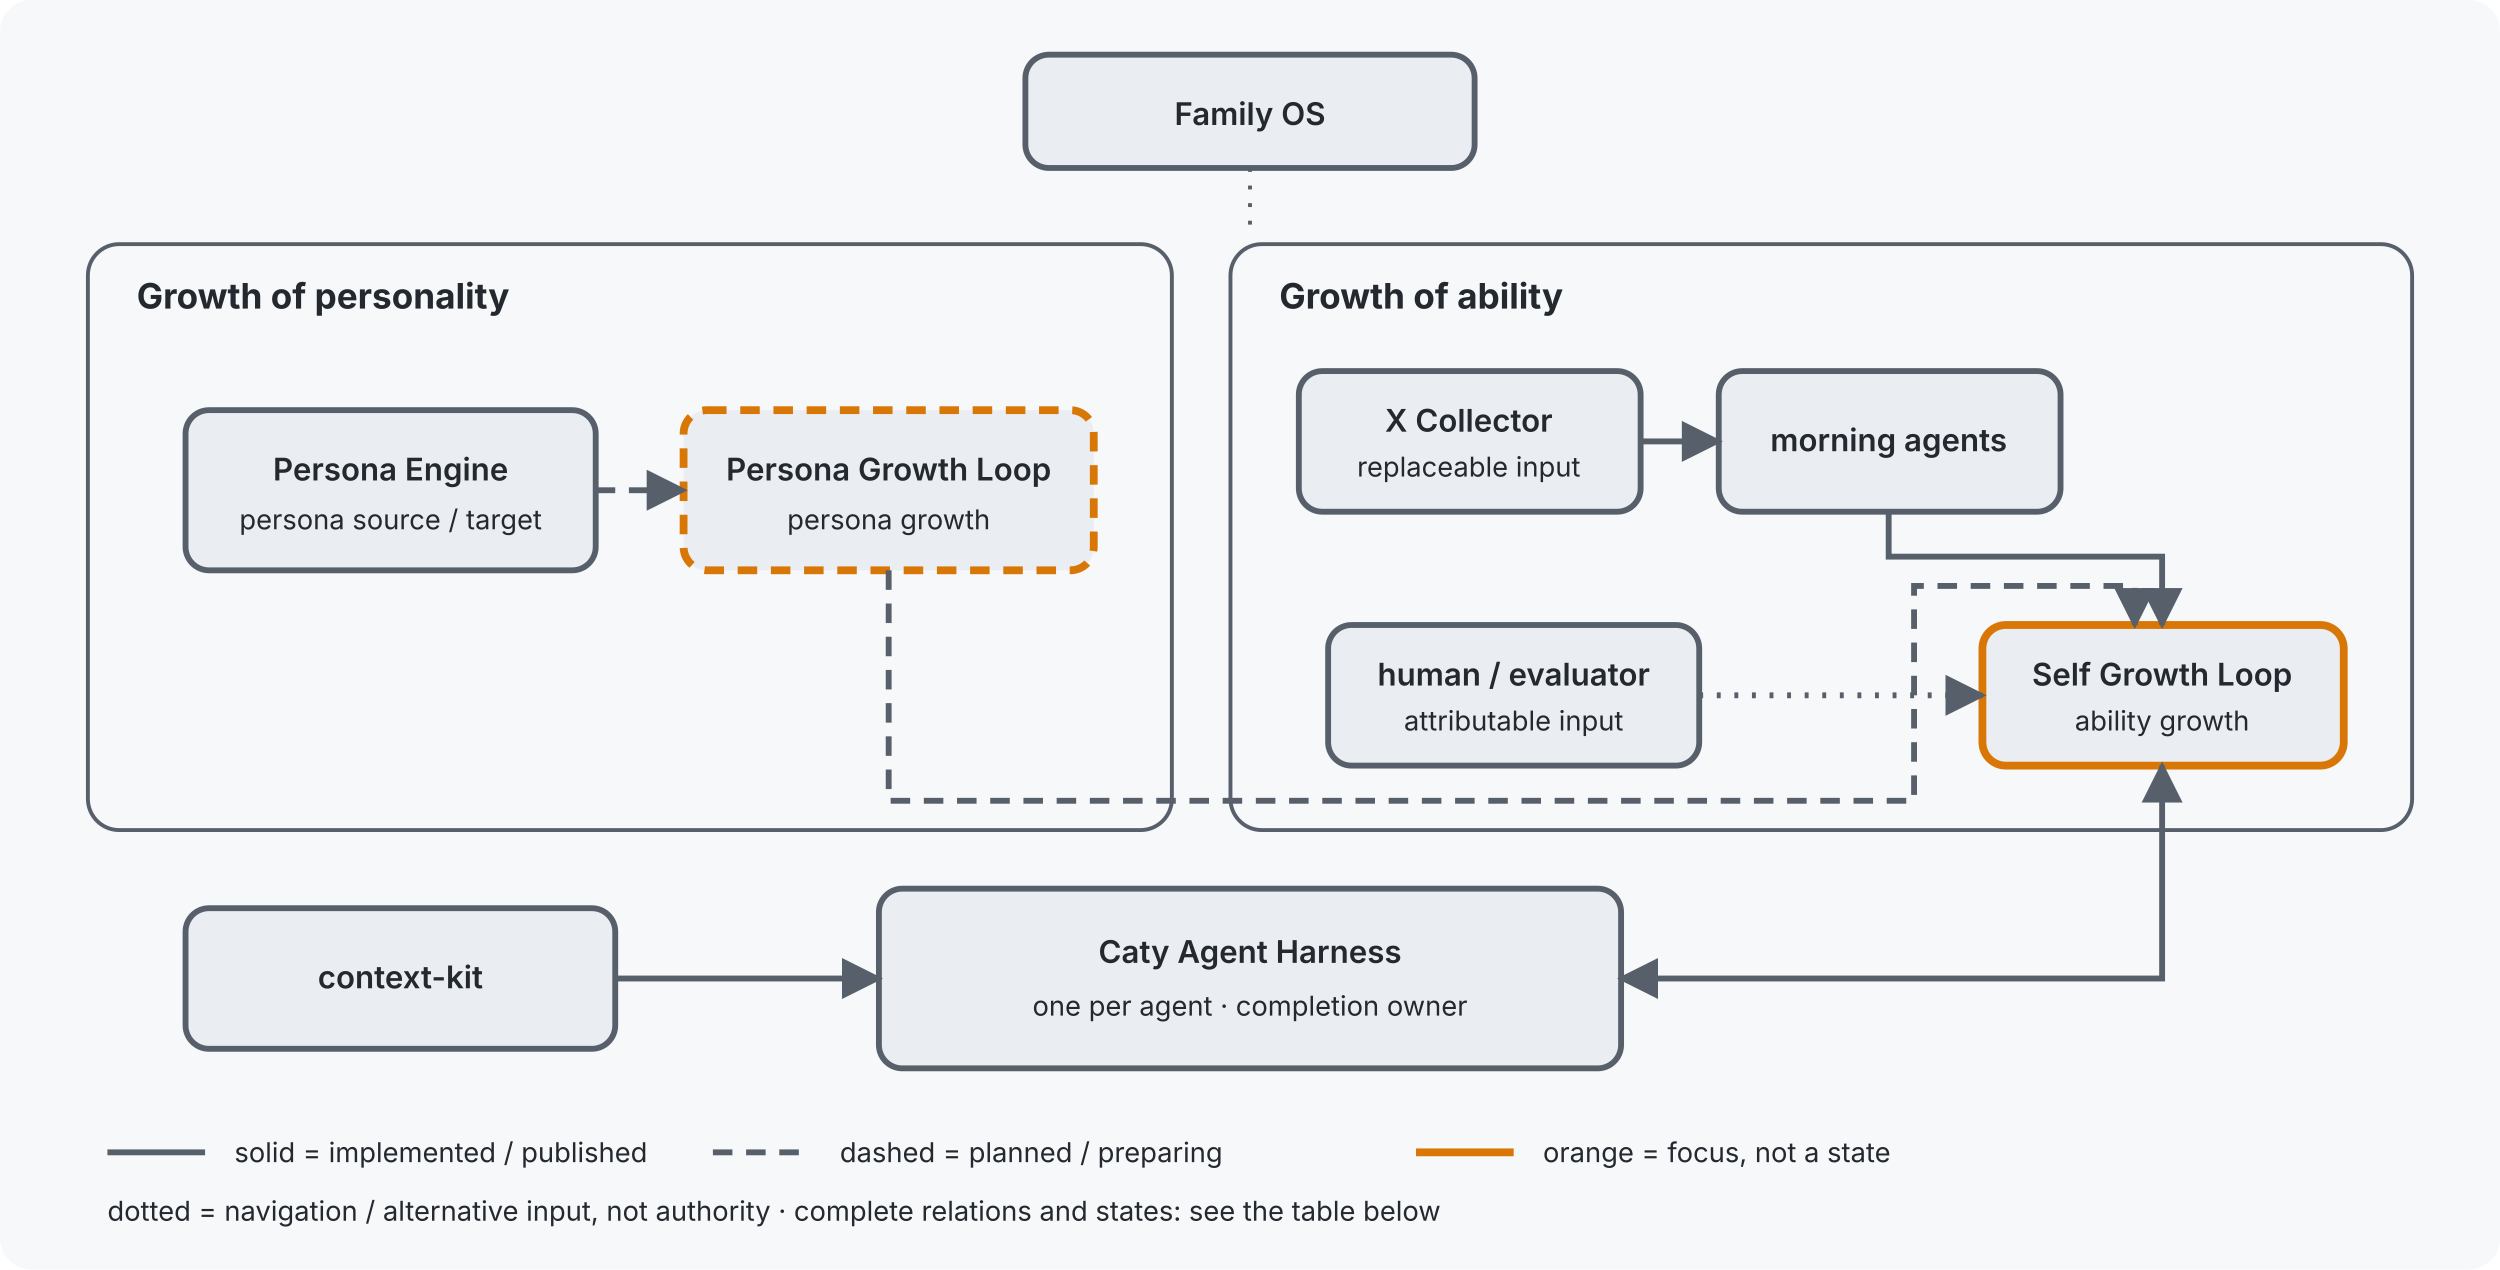
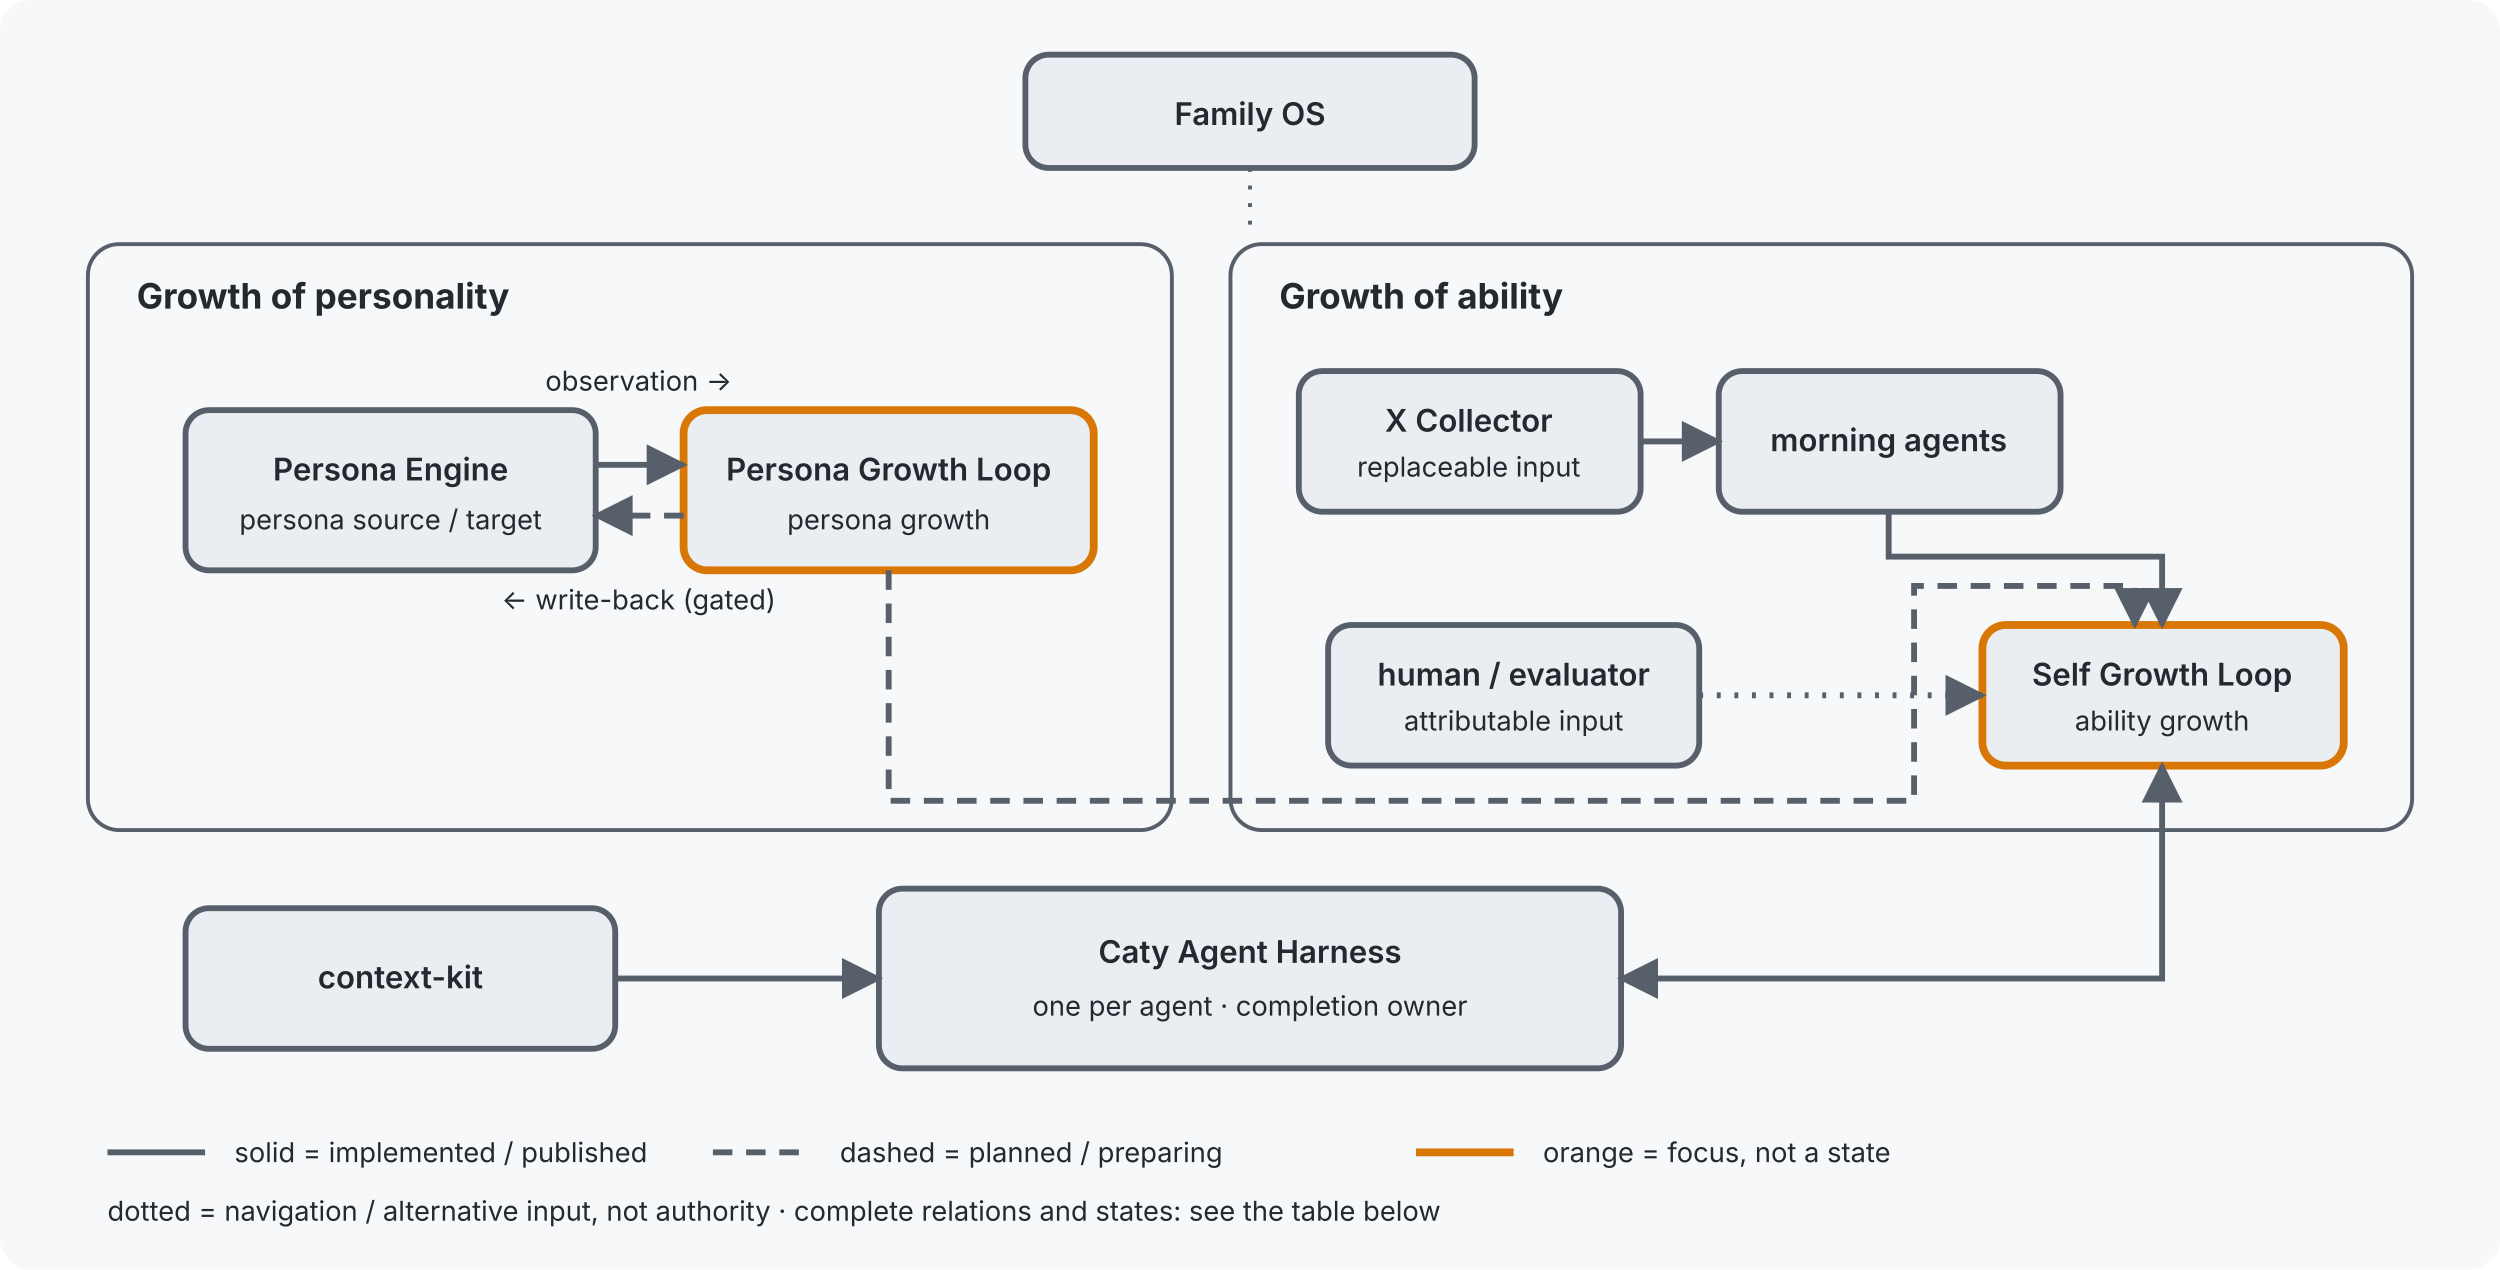
<svg xmlns="http://www.w3.org/2000/svg" viewBox="0 0 1280 650" role="img" aria-labelledby="title desc">
  <defs>
    <marker id="arrow" viewBox="0 0 10 10" refX="9" refY="5" markerWidth="7" markerHeight="7" orient="auto-start-reverse">
      <path d="M 0 0 L 10 5 L 0 10 z" fill="#57606a" />
    </marker>
    <style>
      .zone { fill: none; stroke: #57606a; stroke-width: 2; }
      .node { fill: #eaeef2; stroke: #57606a; stroke-width: 3; }
      .planned { stroke-dasharray: 10 7; }
      .focus { stroke: #d97706; stroke-width: 4; }
      .solid { fill: none; stroke: #57606a; stroke-width: 3; marker-end: url(#arrow); }
      .both { fill: none; stroke: #57606a; stroke-width: 3; marker-start: url(#arrow); marker-end: url(#arrow); }
      .dashed { fill: none; stroke: #57606a; stroke-width: 3; stroke-dasharray: 10 7; marker-end: url(#arrow); }
      .aux { fill: none; stroke: #57606a; stroke-width: 3; stroke-dasharray: 2 7; marker-end: url(#arrow); }
      .dotted { fill: none; stroke: #57606a; stroke-width: 2; stroke-dasharray: 2 7; }
      .heading { fill: #24292f; font: 700 18px -apple-system, BlinkMacSystemFont, "Segoe UI", sans-serif; }
      .label { fill: #24292f; font: 600 16px -apple-system, BlinkMacSystemFont, "Segoe UI", sans-serif; text-anchor: middle; }
      .small { fill: #24292f; font: 14px -apple-system, BlinkMacSystemFont, "Segoe UI", sans-serif; text-anchor: middle; }
      .legend { fill: #24292f; font: 14px -apple-system, BlinkMacSystemFont, "Segoe UI", sans-serif; }
    </style>
  </defs>
  <rect width="1280" height="650" rx="16" fill="#f6f8fa" />
  <rect class="node" x="525" y="28" width="230" height="58" rx="12" />
  <text class="label" x="640" y="64">Family OS</text>
  <path class="dotted" d="M640 86 V120" />
  <rect class="zone" x="45" y="125" width="555" height="300" rx="16" />
  <text class="heading" x="70" y="158">Growth of personality</text>
  <rect class="node" x="95" y="210" width="210" height="82" rx="12" />
  <text class="label" x="200" y="246">Persona Engine</text>
  <text class="small" x="200" y="271">persona source / target</text>
-   <rect class="node planned focus" x="350" y="210" width="210" height="82" rx="12" />
+   <rect class="node focus" x="350" y="210" width="210" height="82" rx="12" />
  <text class="label" x="455" y="246">Persona Growth Loop</text>
  <text class="small" x="455" y="271">persona growth</text>
-   <path class="dashed" d="M305 251 H350" />
+   <path class="solid" d="M305 238 H350" />
+   <path class="dashed" d="M350 264 H305" />
+   <text class="small" x="327" y="200">observation →</text>
+   <text class="small" x="327" y="312">← write-back (gated)</text>
  <rect class="zone" x="630" y="125" width="605" height="300" rx="16" />
  <text class="heading" x="655" y="158">Growth of ability</text>
  <rect class="node" x="665" y="190" width="175" height="72" rx="12" />
  <text class="label" x="752" y="221">X Collector</text>
  <text class="small" x="752" y="244">replaceable input</text>
  <rect class="node" x="880" y="190" width="175" height="72" rx="12" />
  <text class="label" x="967" y="231">morning agents</text>
  <rect class="node focus" x="1015" y="320" width="185" height="72" rx="12" />
  <text class="label" x="1107" y="351">Self Growth Loop</text>
  <text class="small" x="1107" y="374">ability growth</text>
  <rect class="node" x="680" y="320" width="190" height="72" rx="12" />
  <text class="label" x="775" y="351">human / evaluator</text>
  <text class="small" x="775" y="374">attributable input</text>
  <path class="solid" d="M840 226 H880" />
  <path class="solid" d="M967 262 V285 H1107 V320" />
  <path class="aux" d="M870 356 H1015" />
  <rect class="node" x="95" y="465" width="220" height="72" rx="12" />
  <text class="label" x="205" y="506">context-kit</text>
  <rect class="node" x="450" y="455" width="380" height="92" rx="12" />
  <text class="label" x="640" y="493">Caty Agent Harness</text>
  <text class="small" x="640" y="520">one per agent · completion owner</text>
  <path class="solid" d="M315 501 H450" />
  <path class="both" d="M830 501 H1107 V392" />
  <path class="dashed" d="M455 292 V410 H980 V300 H1093 V320" />
  <line x1="55" y1="590" x2="105" y2="590" stroke="#57606a" stroke-width="3" />
  <text class="legend" x="120" y="595">solid = implemented / published</text>
  <line x1="365" y1="590" x2="415" y2="590" stroke="#57606a" stroke-width="3" stroke-dasharray="10 7" />
  <text class="legend" x="430" y="595">dashed = planned / preparing</text>
  <line x1="725" y1="590" x2="775" y2="590" stroke="#d97706" stroke-width="4" />
  <text class="legend" x="790" y="595">orange = focus, not a state</text>
  <text class="legend" x="55" y="625">dotted = navigation / alternative input, not authority · complete relations and states: see the table below</text>
</svg>
